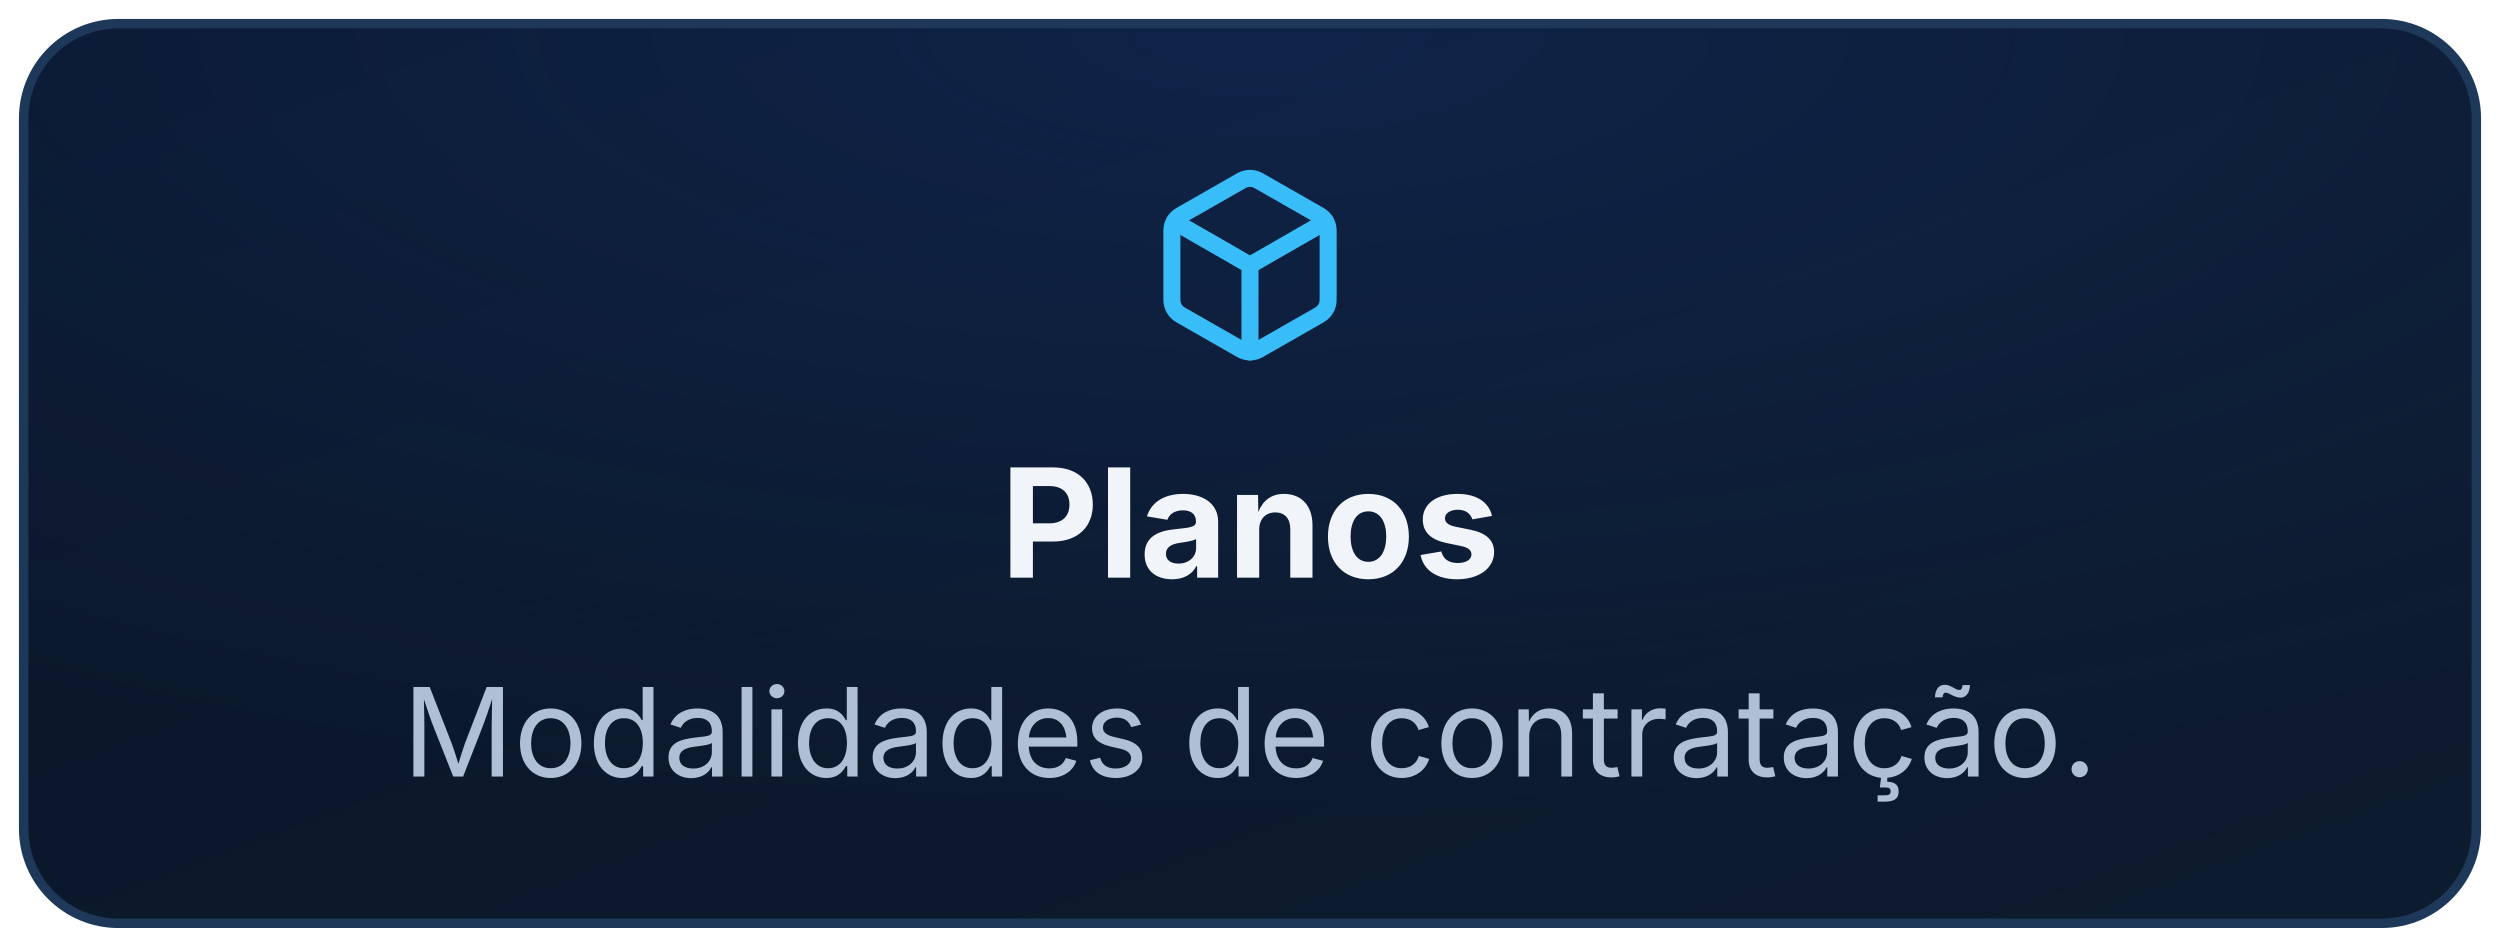
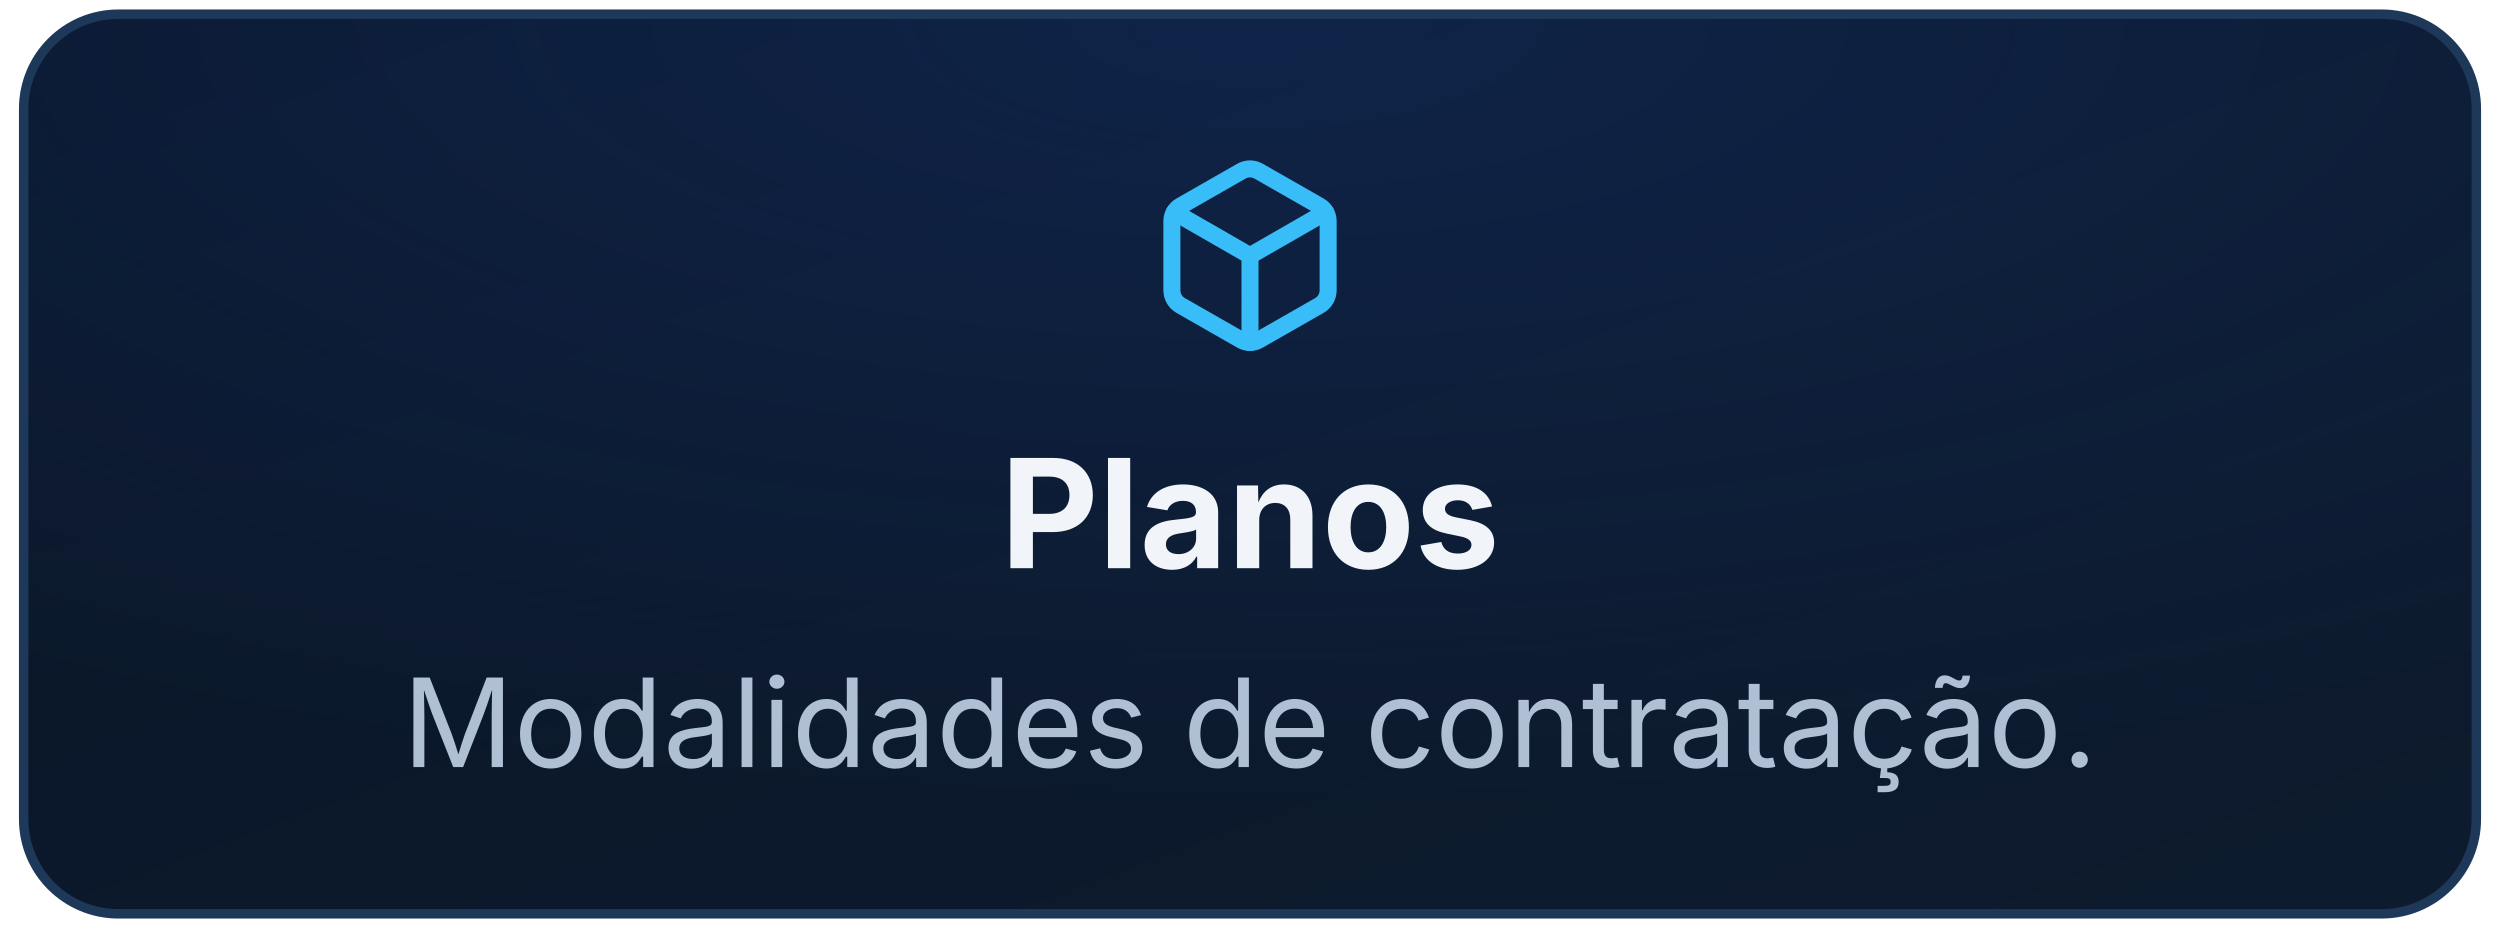
- <svg xmlns="http://www.w3.org/2000/svg" width="264" height="100" viewBox="0 0 264 100" role="img" aria-label="Planos: Modalidades de contratação." font-family="'Segoe UI', 'Inter', 'Helvetica Neue', Arial, sans-serif">
+ <svg xmlns="http://www.w3.org/2000/svg" width="264" height="98" viewBox="0 0 264 98" role="img" aria-label="Planos: Modalidades de contratação." font-family="'Segoe UI', 'Inter', 'Helvetica Neue', Arial, sans-serif">
  <defs>
    <linearGradient id="gncplan" x1="0" y1="0" x2="1" y2="1">
      <stop offset="0" stop-color="#0A1628" />
      <stop offset="1" stop-color="#0D1B2E" />
    </linearGradient>
    <radialGradient id="rncplan" cx=".5" cy="0" r=".9">
      <stop offset="0" stop-color="#2563EB" stop-opacity=".16" />
      <stop offset="1" stop-color="#2563EB" stop-opacity="0" />
    </radialGradient>
  </defs>
-   <rect x="2.5" y="2.5" width="259" height="95" rx="10" fill="url(#gncplan)" stroke="#1D3859" />
-   <rect x="3" y="3" width="258" height="94" rx="9.5" fill="url(#rncplan)" />
-   <g transform="translate(121.0 17) scale(0.9167)" fill="none" stroke="#38BDF8" stroke-width="1.96" stroke-linecap="round" stroke-linejoin="round" color="#38BDF8">
+   <rect x="2.5" y="1.5" width="259" height="95" rx="10" fill="url(#gncplan)" stroke="#1D3859" />
+   <rect x="3" y="2" width="258" height="94" rx="9.5" fill="url(#rncplan)" />
+   <g transform="translate(121.0 16) scale(0.9167)" fill="none" stroke="#38BDF8" stroke-width="1.96" stroke-linecap="round" stroke-linejoin="round" color="#38BDF8">
    <path d="M21 8a2 2 0 0 0-1-1.73l-7-4a2 2 0 0 0-2 0l-7 4A2 2 0 0 0 3 8v8a2 2 0 0 0 1 1.73l7 4a2 2 0 0 0 2 0l7-4A2 2 0 0 0 21 16Z" />
    <path d="m3.3 7 8.7 5 8.7-5" />
    <path d="M12 22V12" />
  </g>
-   <text x="132.0" y="61" text-anchor="middle" fill="#F1F5F9" font-size="16" font-weight="700">Planos</text>
-   <text x="132.0" y="82" text-anchor="middle" fill="#B0C0D4" font-size="13">Modalidades de contratação.</text>
+   <text x="132.0" y="60" text-anchor="middle" fill="#F1F5F9" font-size="16" font-weight="700">Planos</text>
+   <text x="132.0" y="81" text-anchor="middle" fill="#B0C0D4" font-size="13">Modalidades de contratação.</text>
</svg>
